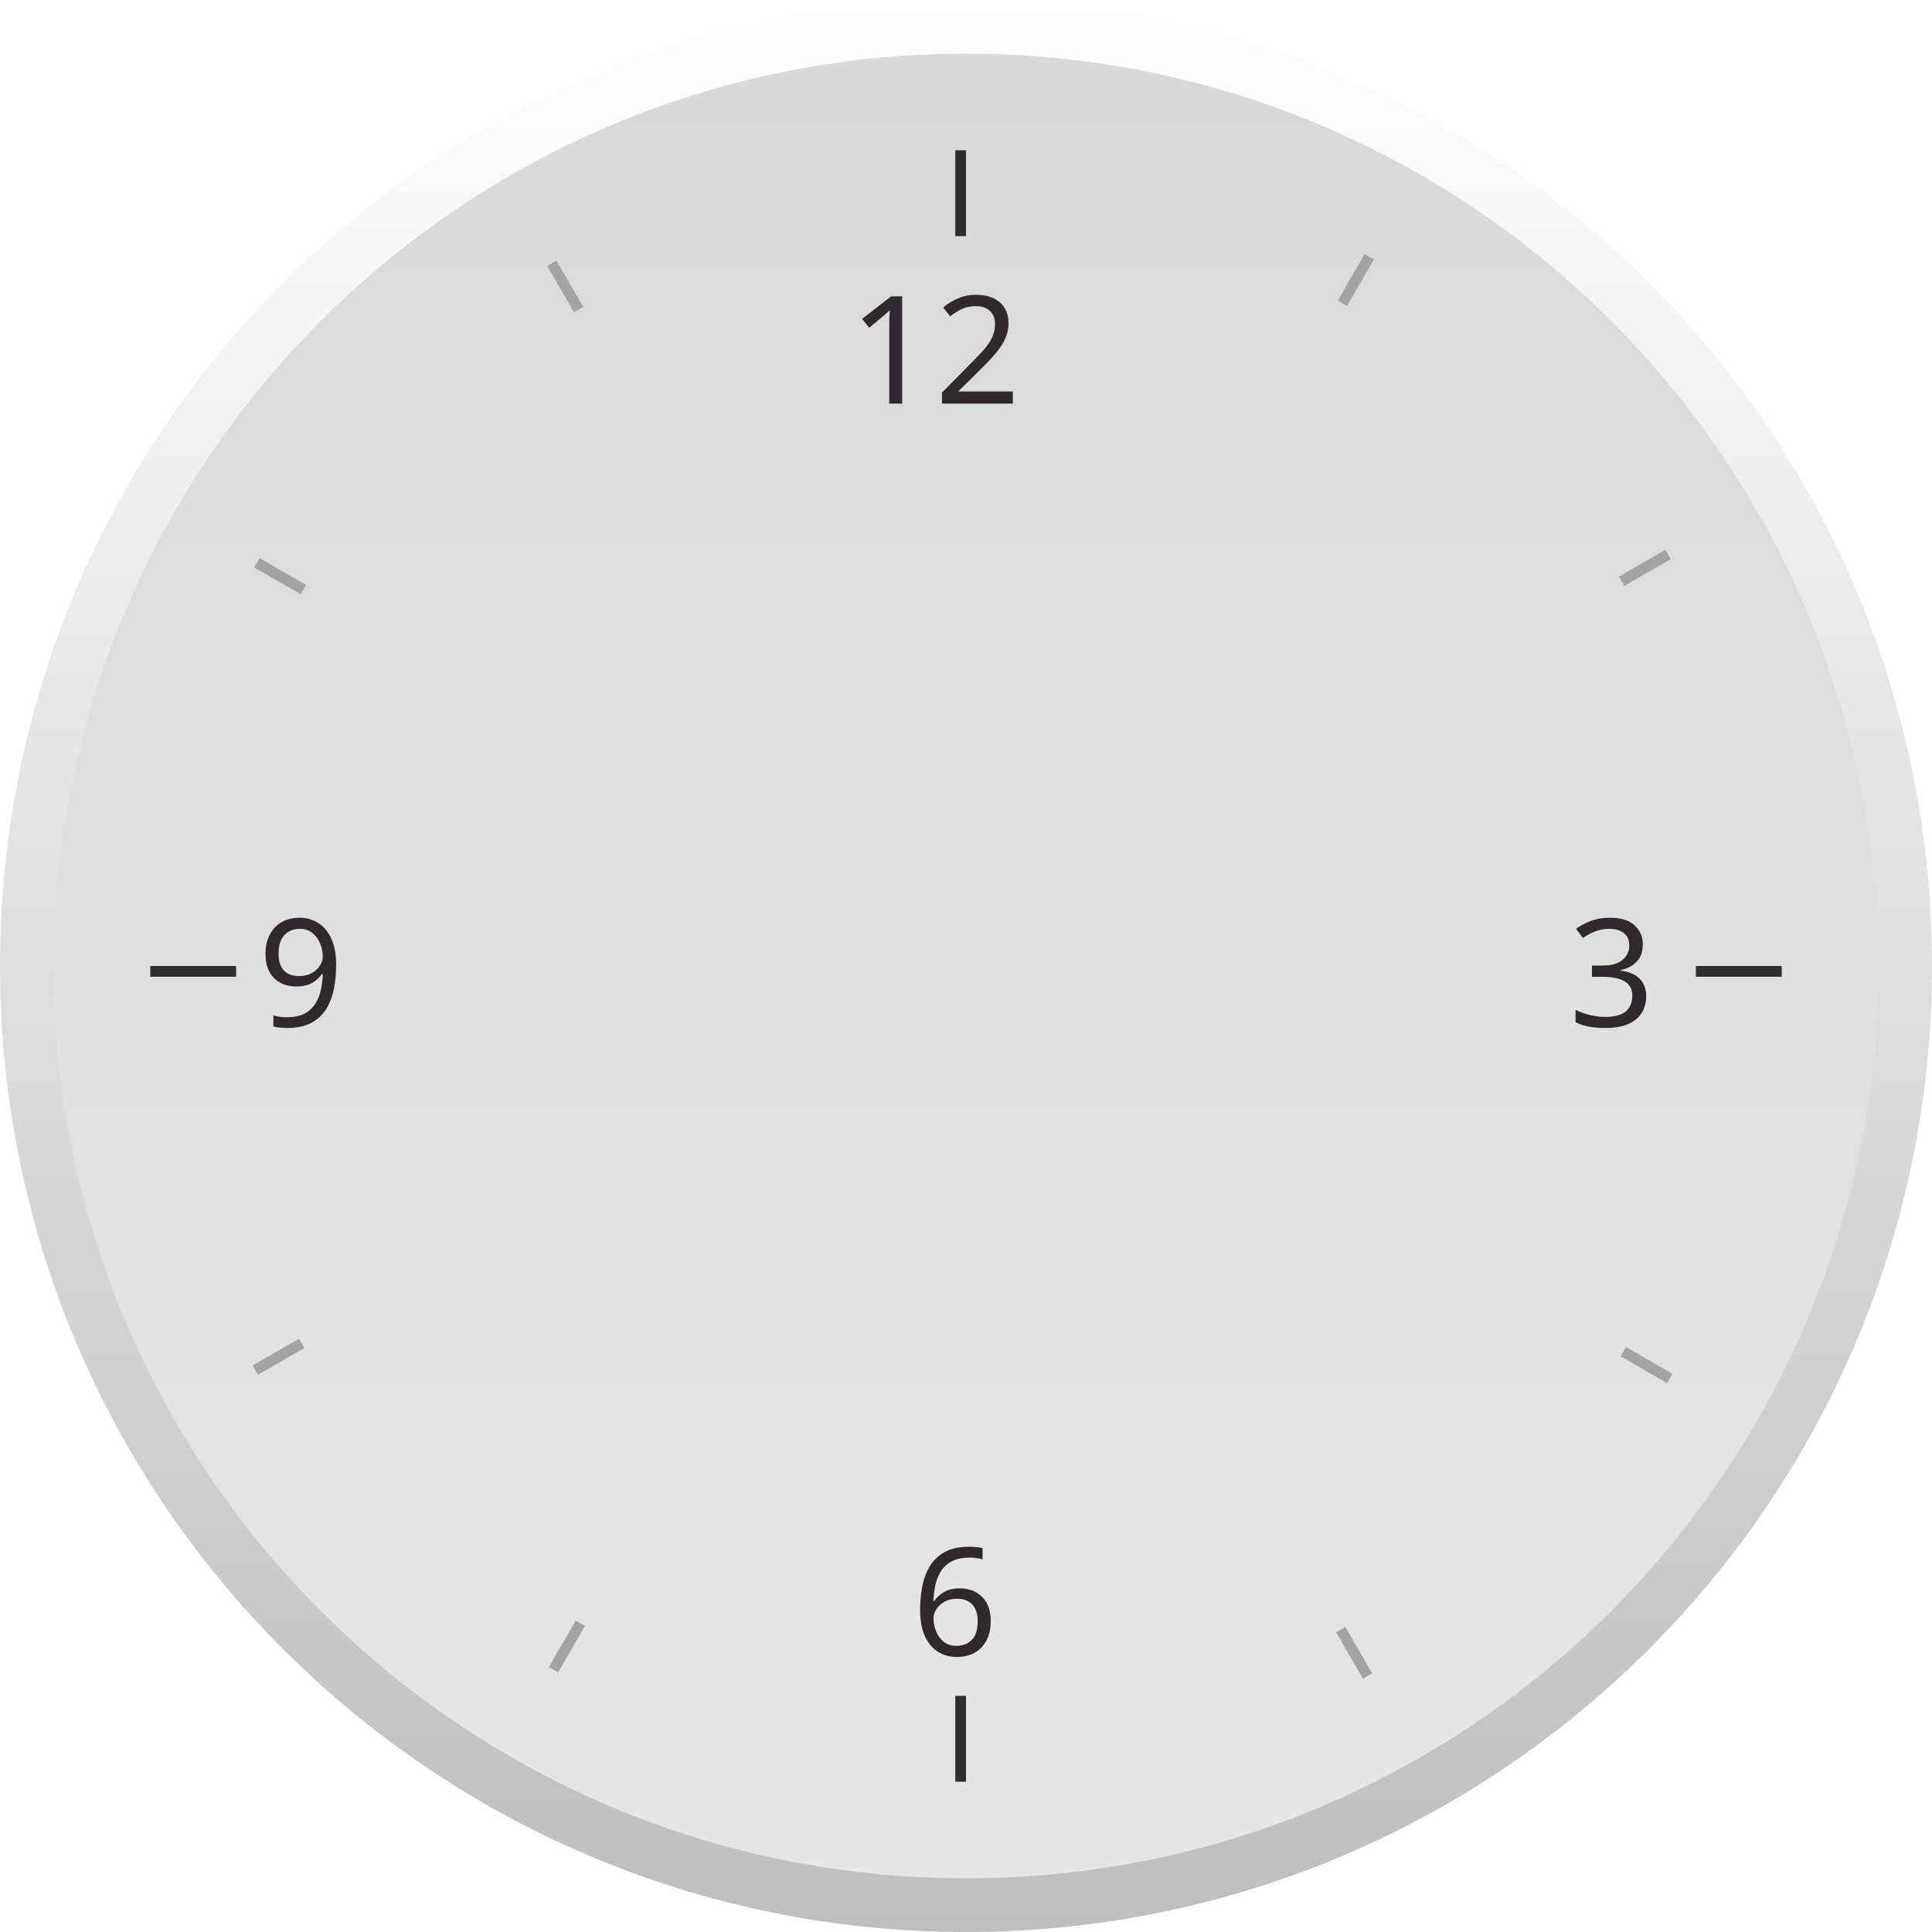
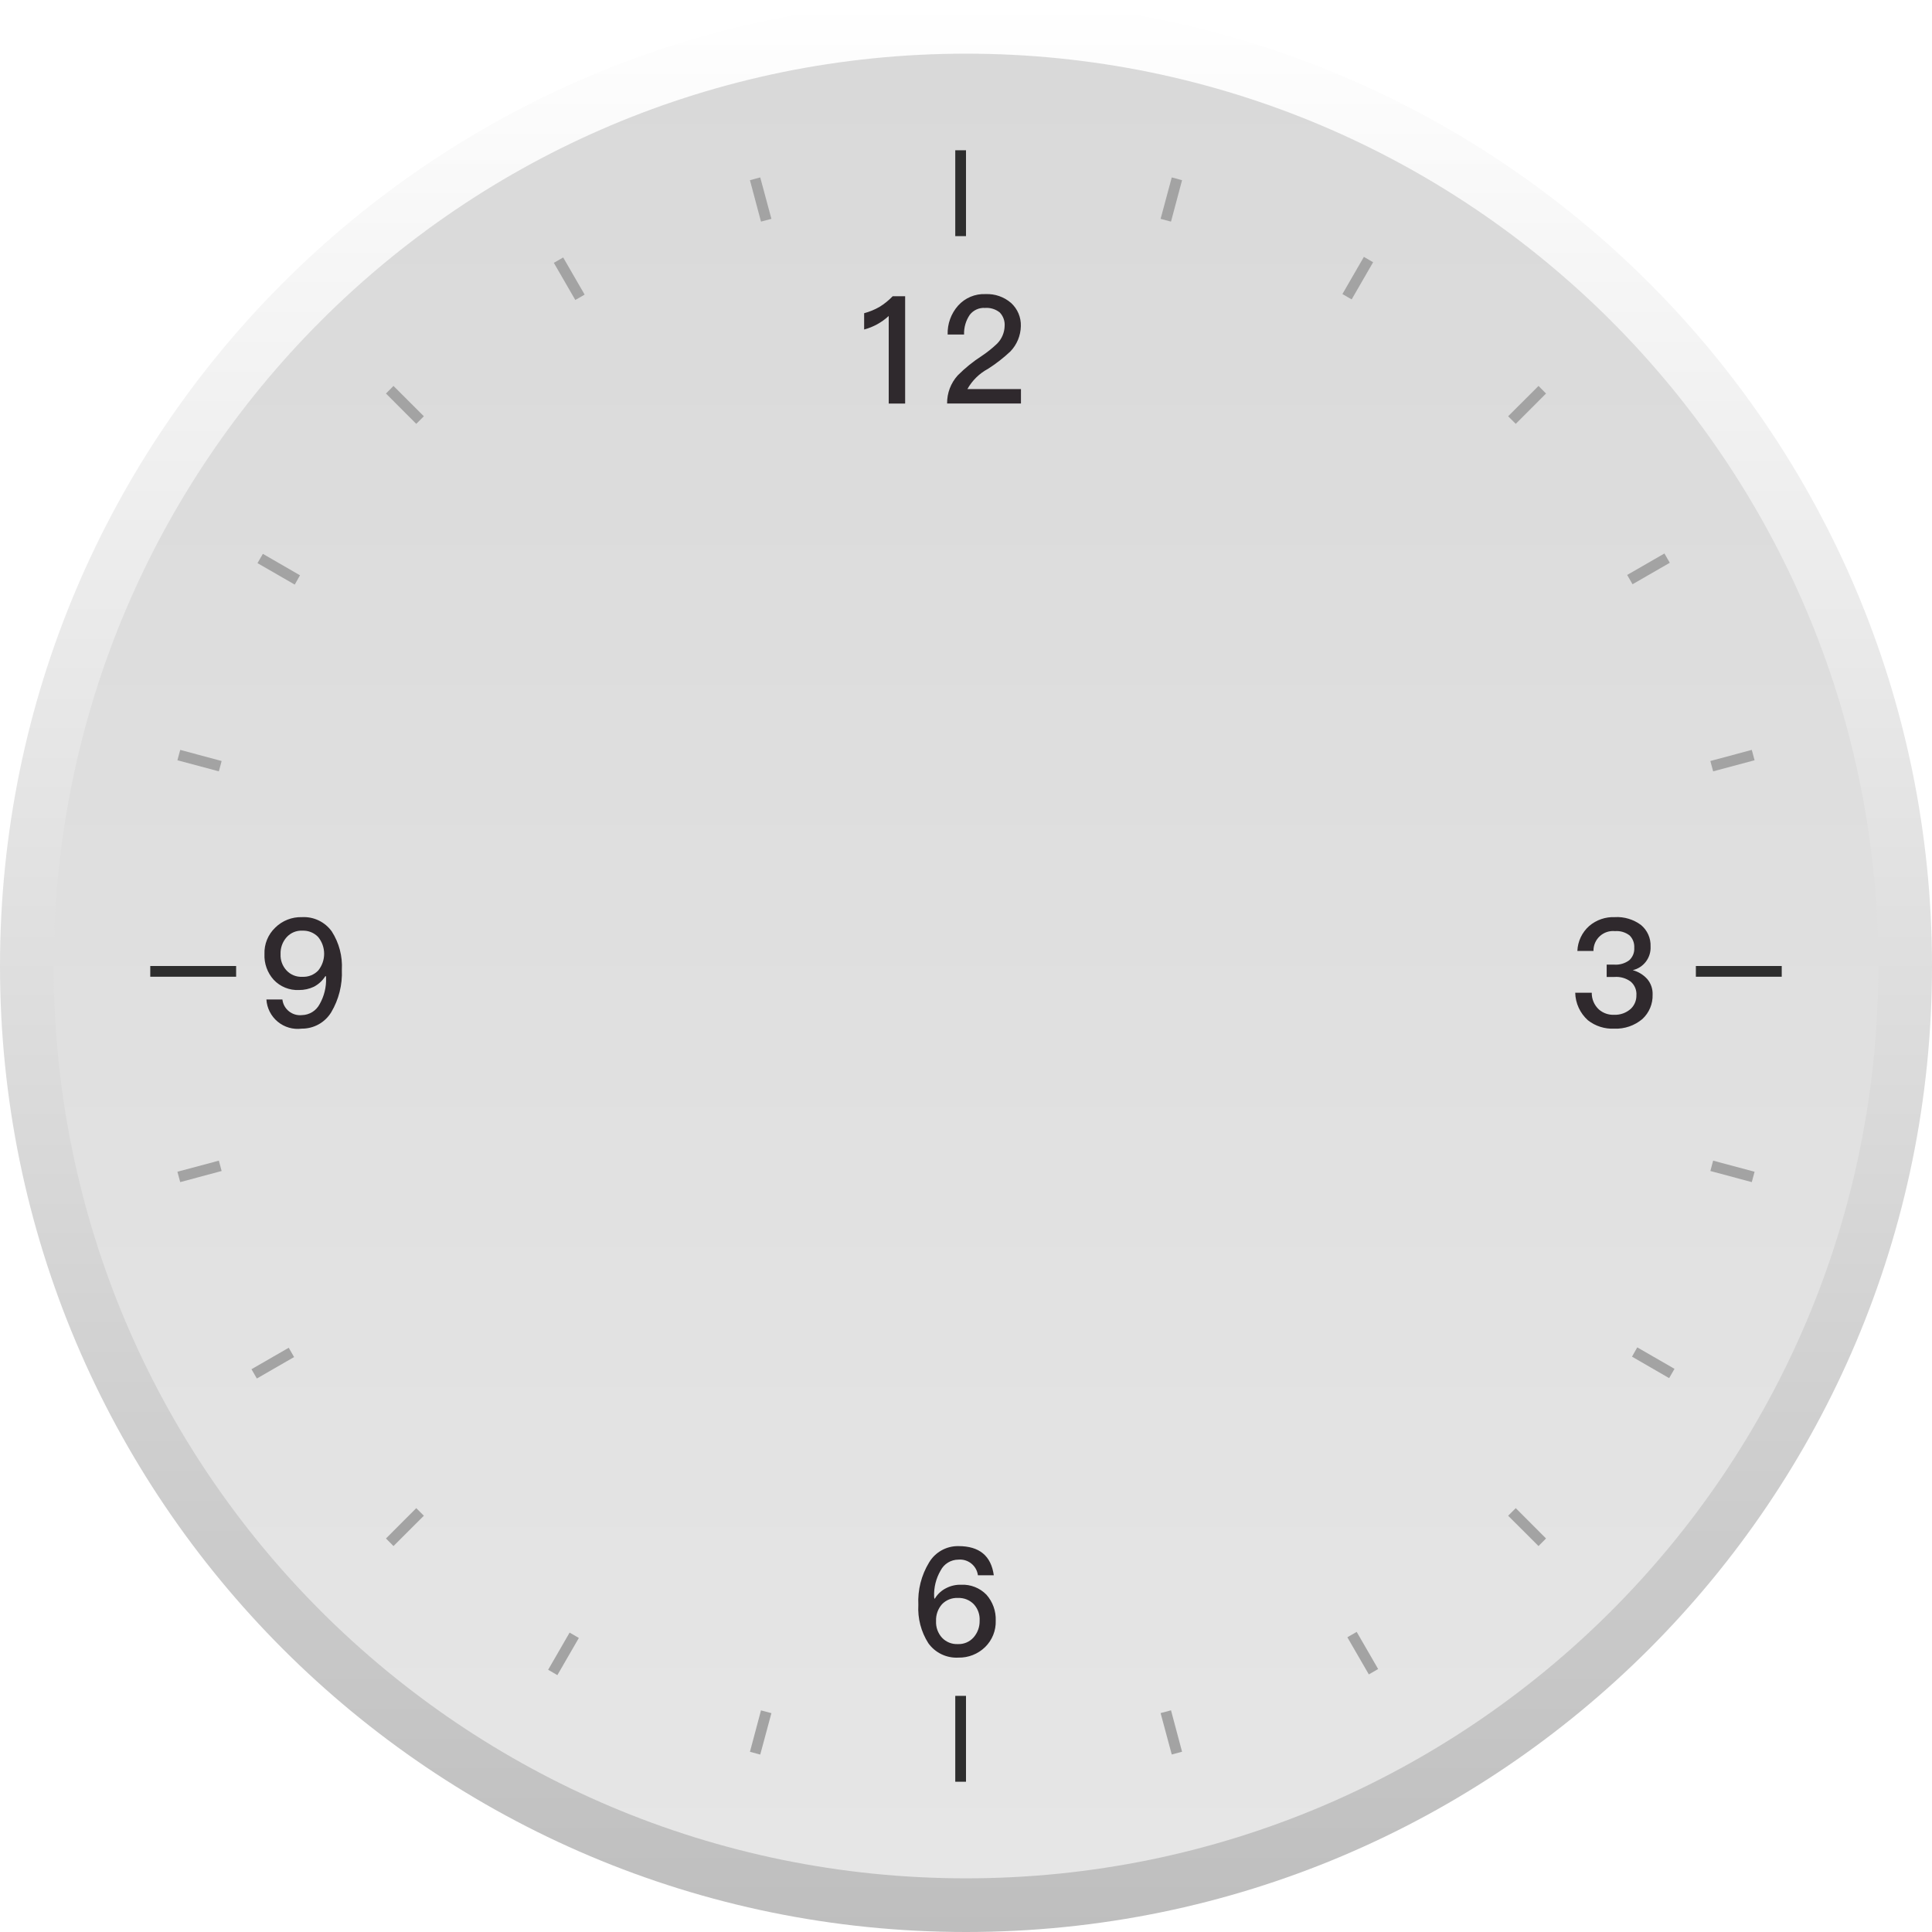
- <svg xmlns="http://www.w3.org/2000/svg" id="时钟" width="180" height="180" viewBox="0 0 180 180">
+ <svg xmlns="http://www.w3.org/2000/svg" id="表盘" width="180" height="180" viewBox="0 0 180 180">
  <defs>
-     <style>
+     <style type="text/css">
      .cls-1 {
        fill: url(#linear-gradient);
      }

      .cls-2 {
        fill: url(#linear-gradient-2);
      }

      .cls-3 {
-         font-size: 19.444px;
        fill: #2f292d;
-         font-family: "PingFang SC";
+       }
+ 
+       .cls-3, .cls-4, .cls-5 {
+         fill-rule: evenodd;
      }

      .cls-4 {
        fill: #2e2e2e;
-       }
- 
-       .cls-4, .cls-5 {
-         fill-rule: evenodd;
      }

      .cls-5 {
        fill: #a3a3a3;
      }
    </style>
    <linearGradient id="linear-gradient" x1="90" y1="180" x2="90" gradientUnits="userSpaceOnUse">
      <stop offset="0" stop-color="#bebebe" />
      <stop offset="1" stop-color="#fff" />
    </linearGradient>
    <linearGradient id="linear-gradient-2" x1="90" y1="175" x2="90" y2="5" gradientUnits="userSpaceOnUse">
      <stop offset="0" stop-color="#e6e6e6" />
      <stop offset="1" stop-color="#d9d9d9" />
    </linearGradient>
  </defs>
  <circle id="形状_1_副本_3" data-name="形状 1 副本 3" class="cls-1" cx="90" cy="90" r="90" />
  <circle id="形状_1_副本_2" data-name="形状 1 副本 2" class="cls-2" cx="90" cy="90" r="85" />
  <g id="组_2" data-name="组 2">
-     <text id="_12" data-name="12" class="cls-3" transform="translate(79.08 37.601) scale(0.72)">12</text>
-     <text id="_6" data-name="6" class="cls-3" transform="translate(84.96 154.241) scale(0.72)">6</text>
-     <text id="_3" data-name="3" class="cls-3" transform="translate(146.16 95.641) scale(0.72)">3</text>
-     <text id="_9" data-name="9" class="cls-3" transform="translate(24.04 95.641) scale(0.72)">9</text>
+     <path id="_12" data-name="12" class="cls-3" d="M2682.17,303.6a6.184,6.184,0,0,1-1.23.994,6.016,6.016,0,0,1-1.43.588V306.7a5.455,5.455,0,0,0,2.29-1.26V313.6h1.53v-10h-1.16Zm8.66-.2a3.246,3.246,0,0,0-2.57,1.078,3.875,3.875,0,0,0-.97,2.688h1.53a3.075,3.075,0,0,1,.53-1.834,1.663,1.663,0,0,1,1.43-.644,1.96,1.96,0,0,1,1.36.42,1.647,1.647,0,0,1,.46,1.26,2.421,2.421,0,0,1-.69,1.638,10.518,10.518,0,0,1-1.43,1.148,13.4,13.4,0,0,0-2.25,1.82,3.829,3.829,0,0,0-.99,2.618h6.88v-1.344h-4.99a4.8,4.8,0,0,1,1.93-1.89,14.376,14.376,0,0,0,2.07-1.61,3.5,3.5,0,0,0,.98-2.366,2.792,2.792,0,0,0-.91-2.156,3.4,3.4,0,0,0-2.37-.826h0Z" transform="translate(-2599 -276)" />
+     <path id="_6" data-name="6" class="cls-3" d="M2688.3,420.048a3.12,3.12,0,0,0-2.74,1.526,6.928,6.928,0,0,0-1,3.948,6,6,0,0,0,.93,3.57,3.221,3.221,0,0,0,2.8,1.344,3.461,3.461,0,0,0,2.49-.98,3.294,3.294,0,0,0,.99-2.464,3.452,3.452,0,0,0-.87-2.422,3.083,3.083,0,0,0-2.35-.924,2.871,2.871,0,0,0-1.38.308,2.553,2.553,0,0,0-1.07.98h-0.05a1.024,1.024,0,0,1-.02-0.182,4.471,4.471,0,0,1,.6-2.422,1.865,1.865,0,0,1,1.66-1.022,1.681,1.681,0,0,1,1.82,1.456h1.48q-0.375-2.717-3.29-2.716h0Zm-0.06,4.83a1.942,1.942,0,0,1,1.49.588,2.077,2.077,0,0,1,.54,1.526,2.282,2.282,0,0,1-.57,1.568,1.853,1.853,0,0,1-1.47.616,1.9,1.9,0,0,1-1.46-.588,2.145,2.145,0,0,1-.56-1.554,2.233,2.233,0,0,1,.55-1.568,1.919,1.919,0,0,1,1.48-.588h0Z" transform="translate(-2599 -276)" />
+     <path id="_3" data-name="3" class="cls-3" d="M2749.46,361.448a3.443,3.443,0,0,0-2.4.826,3.28,3.28,0,0,0-1.1,2.324h1.5a1.824,1.824,0,0,1,2.01-1.848,1.969,1.969,0,0,1,1.36.406,1.491,1.491,0,0,1,.43,1.148,1.432,1.432,0,0,1-.47,1.162,2.09,2.09,0,0,1-1.39.406h-0.71v1.148h0.73a2.264,2.264,0,0,1,1.49.42,1.525,1.525,0,0,1,.55,1.3,1.683,1.683,0,0,1-.52,1.246,2.188,2.188,0,0,1-1.55.56,2.017,2.017,0,0,1-1.43-.5,2.072,2.072,0,0,1-.66-1.554h-1.54a3.549,3.549,0,0,0,1.18,2.562,3.688,3.688,0,0,0,2.46.784,3.82,3.82,0,0,0,2.62-.9,2.967,2.967,0,0,0,.95-2.268,2.12,2.12,0,0,0-.5-1.456,2.8,2.8,0,0,0-1.35-.826,2.15,2.15,0,0,0,1.66-2.2,2.476,2.476,0,0,0-.9-2.016,3.763,3.763,0,0,0-2.42-.728h0Z" transform="translate(-2599 -276)" />
+     <path id="_9" data-name="9" class="cls-3" d="M2627.13,361.448a3.4,3.4,0,0,0-2.49.98,3.238,3.238,0,0,0-1,2.464,3.358,3.358,0,0,0,.86,2.394,3.043,3.043,0,0,0,2.36.952,3.178,3.178,0,0,0,1.39-.308,2.8,2.8,0,0,0,1.06-.98h0.06l0.01,0.182a4.606,4.606,0,0,1-.6,2.422,1.907,1.907,0,0,1-1.65,1.022,1.658,1.658,0,0,1-1.82-1.456h-1.49a2.921,2.921,0,0,0,3.29,2.716,3.183,3.183,0,0,0,2.75-1.526,7.136,7.136,0,0,0,.99-3.948,6,6,0,0,0-.94-3.584,3.2,3.2,0,0,0-2.78-1.33h0Zm0.05,1.26a1.92,1.92,0,0,1,1.46.588,2.473,2.473,0,0,1,.01,3.122,1.9,1.9,0,0,1-1.48.588,1.869,1.869,0,0,1-1.47-.588,2.075,2.075,0,0,1-.56-1.526,2.224,2.224,0,0,1,.56-1.568,1.847,1.847,0,0,1,1.48-.616h0Z" transform="translate(-2599 -276)" />
  </g>
  <g id="组_1_拷贝" data-name="组 1 拷贝">
-     <path id="矩形_1392_拷贝_2" data-name="矩形 1392 拷贝 2" class="cls-4" d="M680,290h1v8h-1v-8Zm0,144h1v8h-1v-8Zm69-68h8v1h-8v-1Zm-144,0h8v1h-8v-1Z" transform="translate(-591 -276)" />
-     <path id="矩形_1392_拷贝_3" data-name="矩形 1392 拷贝 3" class="cls-5" d="M718.134,299.682l0.866,0.5-2.5,4.33-0.866-.5Zm-73.5,127.306,0.866,0.5-2.5,4.33-0.866-.5ZM742.488,401.5l4.33,2.5-0.5.866-4.33-2.5ZM615.182,328l4.33,2.5-0.5.866-4.33-2.5Z" transform="translate(-591 -276)" />
-     <path id="矩形_1392_拷贝_4" data-name="矩形 1392 拷贝 4" class="cls-5" d="M746.159,327.225l0.5,0.866-4.33,2.5-0.5-.866Zm-127.3,73.5,0.5,0.866-4.33,2.5-0.5-.866Zm97.488,26.854,2.5,4.33-0.867.5-2.5-4.33Zm-73.5-127.306,2.5,4.33-0.867.5-2.5-4.33Z" transform="translate(-591 -276)" />
+     <path id="矩形_1392_拷贝_2" data-name="矩形 1392 拷贝 2" class="cls-4" d="M2688,290h1v8h-1v-8Zm0,144h1v8h-1v-8Zm69-68h8v1h-8v-1Zm-144,0h8v1h-8v-1Z" transform="translate(-2599 -276)" />
+     <path id="矩形_1392_拷贝_12" data-name="矩形 1392 拷贝 12" class="cls-5" d="M2726.07,299.932l0.86,0.5-2,3.464-0.86-.5Zm-74,128.172,0.86,0.5-2,3.464-0.86-.5Zm102-100.537,0.5,0.866-3.47,2-0.5-.866Zm-128.17,74,0.5,0.866-3.47,2-0.5-.866Zm129.11,1.964-0.5.866-3.46-2,0.49-.865ZM2626.95,329.6l-0.49.866-3.47-2,0.5-.865Zm100.45,101.9-0.87.5-2-3.461,0.87-.5Zm-73.93-128.051-0.87.5-2-3.461,0.87-.5Zm55.66,135.756-0.96.259-1.04-3.86,0.97-.258ZM2670.87,296.39l-0.97.258-1.03-3.86,0.96-.258Zm-1.04,143.08-0.96-.259,1.03-3.859,0.97,0.258Zm38.27-142.822-0.97-.258,1.04-3.86,0.96,0.258Zm-72.44,123.394-0.7-.706,2.82-2.826,0.71,0.707ZM2740.22,315.49l-0.71-.707,2.83-2.826,0.7,0.707Zm-124.43,70.644-0.26-.965,3.86-1.034,0.26,0.965Zm142.82-38.269-0.26-.965,3.86-1.034,0.26,0.965Zm-143.08-1.034,0.26-.965,3.86,1.034-0.26.965ZM2758.35,385.1l0.26-.965,3.86,1.034-0.26.965Zm-123.39-72.436,0.7-.707,2.83,2.826-0.71.707Zm104.55,104.553,0.71-.707,2.82,2.826-0.7.706Z" transform="translate(-2599 -276)" />
  </g>
</svg>
